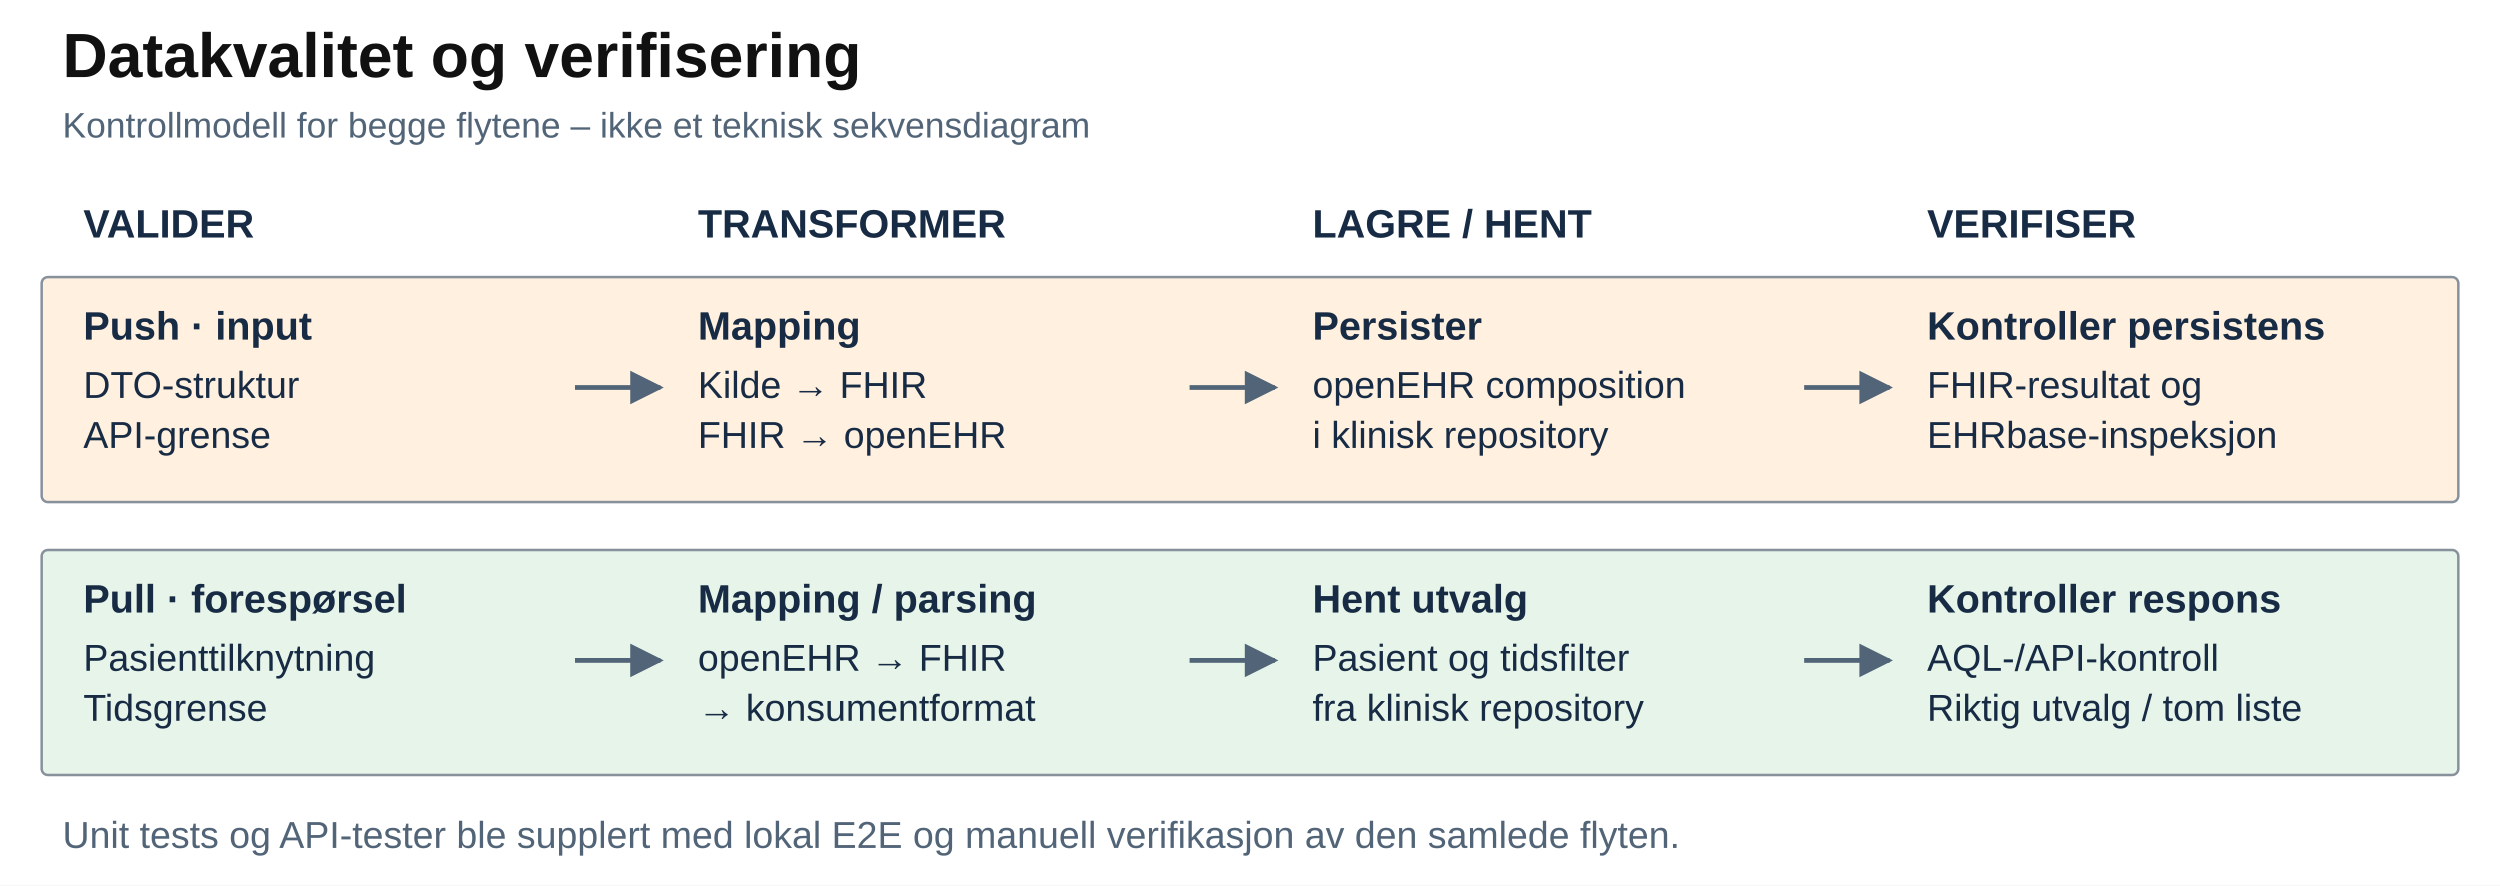
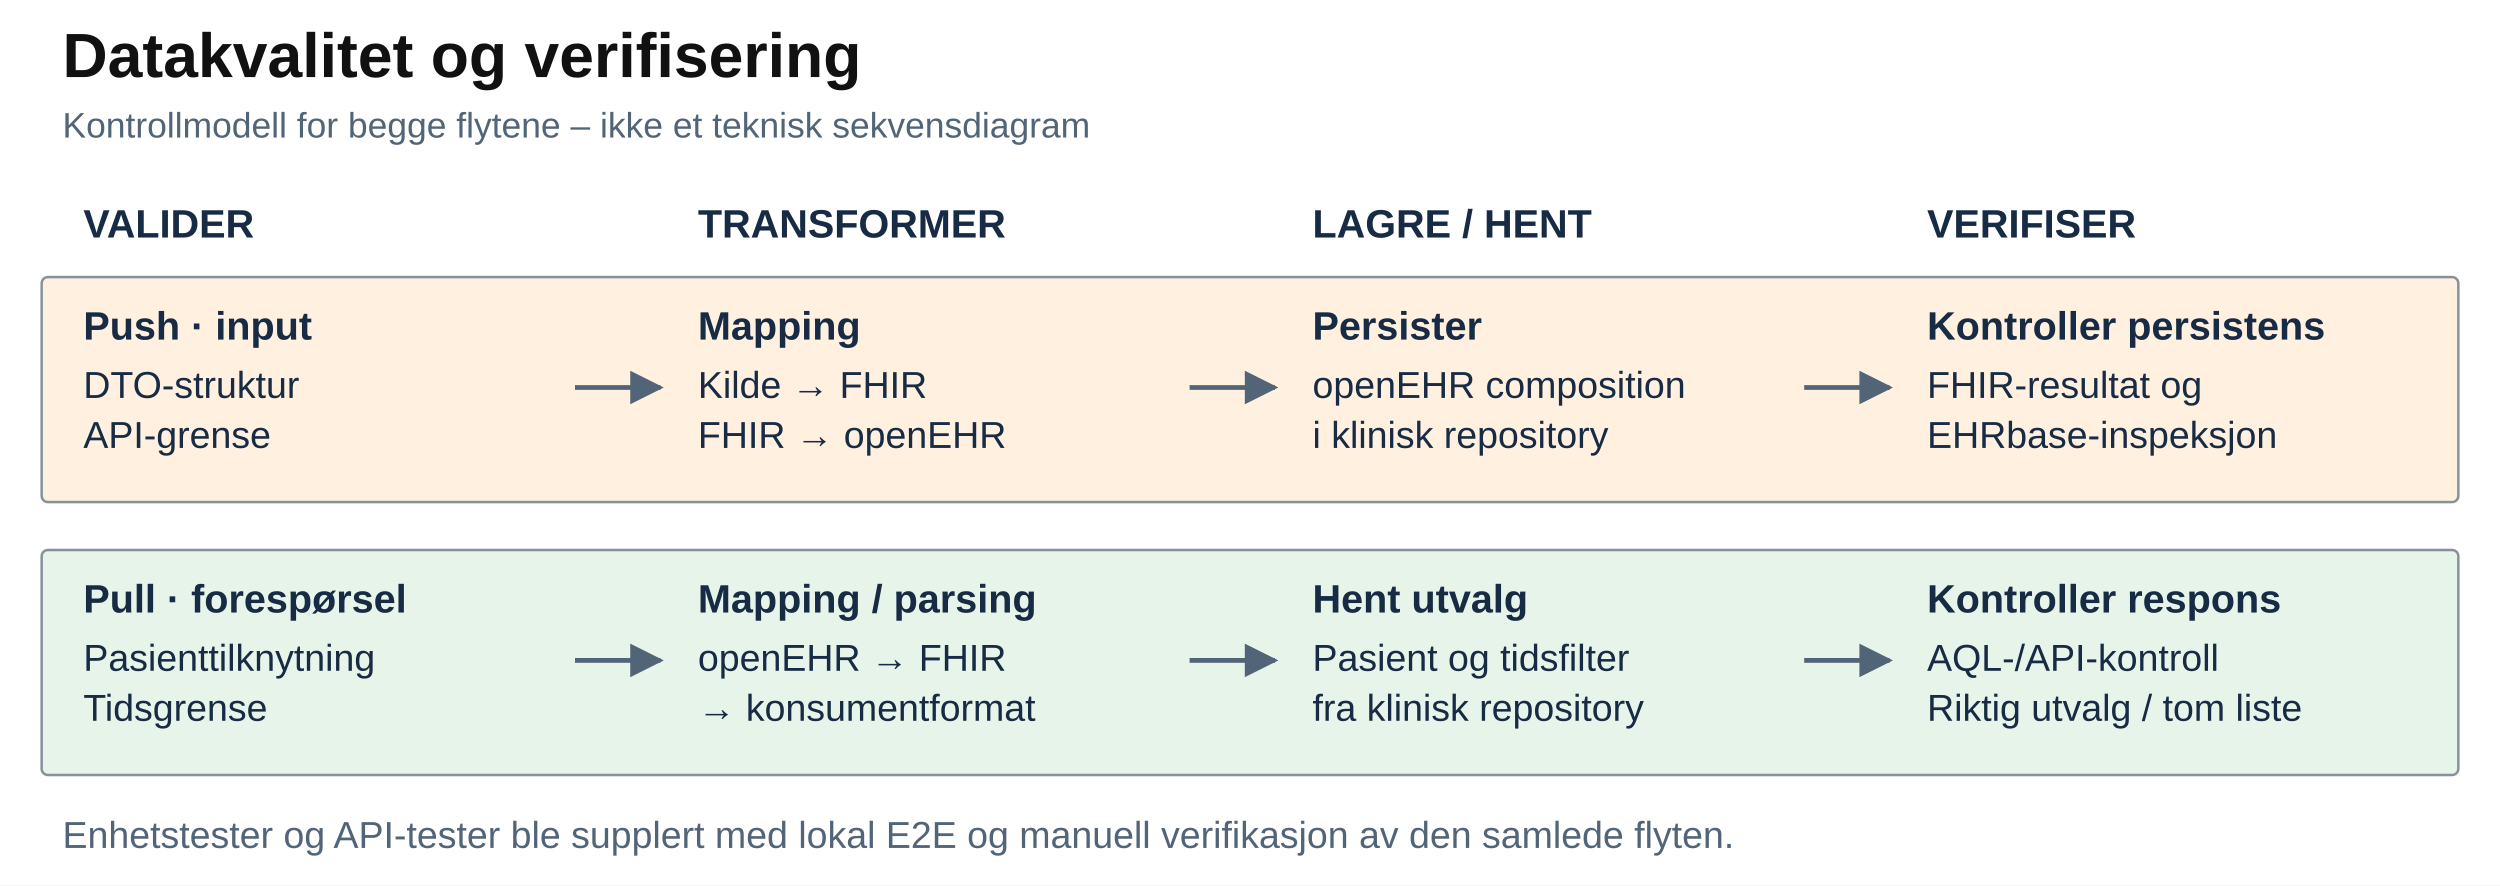
<svg xmlns="http://www.w3.org/2000/svg" width="1200" height="425" viewBox="0 0 1200 425" role="img" aria-labelledby="title desc">
  <defs>
    <marker id="neutral" viewBox="0 0 10 10" refX="9" refY="5" markerWidth="7" markerHeight="7" orient="auto-start-reverse">
      <path d="M 0 0 L 10 5 L 0 10 z" fill="#526477" />
    </marker>
    <marker id="push" viewBox="0 0 10 10" refX="9" refY="5" markerWidth="7" markerHeight="7" orient="auto-start-reverse">
      <path d="M 0 0 L 10 5 L 0 10 z" fill="#a54b13" />
    </marker>
    <marker id="pull" viewBox="0 0 10 10" refX="9" refY="5" markerWidth="7" markerHeight="7" orient="auto-start-reverse">
      <path d="M 0 0 L 10 5 L 0 10 z" fill="#08776f" />
    </marker>
  </defs>
  <g font-family="Arial, Helvetica, sans-serif">
    <rect width="1200" height="425" rx="0" fill="#ffffff" />
    <text x="30" y="37" font-size="30" fill="#111111" font-weight="700" text-anchor="start">Datakvalitet og verifisering</text>
    <text x="30" y="66" font-size="17" fill="#526477" font-weight="400" text-anchor="start">Kontrollmodell for begge flytene – ikke et teknisk sekvensdiagram</text>
    <text x="40" y="114" font-size="19" fill="#172b44" font-weight="700" text-anchor="start">VALIDER</text>
    <text x="335" y="114" font-size="19" fill="#172b44" font-weight="700" text-anchor="start">TRANSFORMER</text>
    <text x="630" y="114" font-size="19" fill="#172b44" font-weight="700" text-anchor="start">LAGRE / HENT</text>
    <text x="925" y="114" font-size="19" fill="#172b44" font-weight="700" text-anchor="start">VERIFISER</text>
    <rect x="20" y="133" width="1160" height="108" rx="3" fill="#fff0df" stroke="#87919c" stroke-width="1.2" />
    <text x="40" y="163" font-size="19" fill="#172b44" font-weight="700" text-anchor="start">Push · input</text>
    <text x="40" y="191" font-size="18" fill="#172b44" font-weight="400" text-anchor="start">DTO-struktur</text>
    <text x="40" y="215" font-size="18" fill="#172b44" font-weight="400" text-anchor="start">API-grense</text>
    <polyline points="276,186 317,186" fill="none" stroke="#526477" stroke-width="2.3" stroke-linejoin="round" marker-end="url(#neutral)" />
    <text x="335" y="163" font-size="19" fill="#172b44" font-weight="700" text-anchor="start">Mapping</text>
    <text x="335" y="191" font-size="18" fill="#172b44" font-weight="400" text-anchor="start">Kilde → FHIR</text>
    <text x="335" y="215" font-size="18" fill="#172b44" font-weight="400" text-anchor="start">FHIR → openEHR</text>
    <polyline points="571,186 612,186" fill="none" stroke="#526477" stroke-width="2.3" stroke-linejoin="round" marker-end="url(#neutral)" />
    <text x="630" y="163" font-size="19" fill="#172b44" font-weight="700" text-anchor="start">Persister</text>
    <text x="630" y="191" font-size="18" fill="#172b44" font-weight="400" text-anchor="start">openEHR composition</text>
    <text x="630" y="215" font-size="18" fill="#172b44" font-weight="400" text-anchor="start">i klinisk repository</text>
    <polyline points="866,186 907,186" fill="none" stroke="#526477" stroke-width="2.3" stroke-linejoin="round" marker-end="url(#neutral)" />
    <text x="925" y="163" font-size="19" fill="#172b44" font-weight="700" text-anchor="start">Kontroller persistens</text>
    <text x="925" y="191" font-size="18" fill="#172b44" font-weight="400" text-anchor="start">FHIR-resultat og</text>
    <text x="925" y="215" font-size="18" fill="#172b44" font-weight="400" text-anchor="start">EHRbase-inspeksjon</text>
    <rect x="20" y="264" width="1160" height="108" rx="3" fill="#e7f4e9" stroke="#87919c" stroke-width="1.2" />
    <text x="40" y="294" font-size="19" fill="#172b44" font-weight="700" text-anchor="start">Pull · forespørsel</text>
    <text x="40" y="322" font-size="18" fill="#172b44" font-weight="400" text-anchor="start">Pasienttilknytning</text>
    <text x="40" y="346" font-size="18" fill="#172b44" font-weight="400" text-anchor="start">Tidsgrense</text>
    <polyline points="276,317 317,317" fill="none" stroke="#526477" stroke-width="2.3" stroke-linejoin="round" marker-end="url(#neutral)" />
    <text x="335" y="294" font-size="19" fill="#172b44" font-weight="700" text-anchor="start">Mapping / parsing</text>
    <text x="335" y="322" font-size="18" fill="#172b44" font-weight="400" text-anchor="start">openEHR → FHIR</text>
    <text x="335" y="346" font-size="18" fill="#172b44" font-weight="400" text-anchor="start">→ konsumentformat</text>
    <polyline points="571,317 612,317" fill="none" stroke="#526477" stroke-width="2.3" stroke-linejoin="round" marker-end="url(#neutral)" />
    <text x="630" y="294" font-size="19" fill="#172b44" font-weight="700" text-anchor="start">Hent utvalg</text>
    <text x="630" y="322" font-size="18" fill="#172b44" font-weight="400" text-anchor="start">Pasient og tidsfilter</text>
    <text x="630" y="346" font-size="18" fill="#172b44" font-weight="400" text-anchor="start">fra klinisk repository</text>
    <polyline points="866,317 907,317" fill="none" stroke="#526477" stroke-width="2.3" stroke-linejoin="round" marker-end="url(#neutral)" />
    <text x="925" y="294" font-size="19" fill="#172b44" font-weight="700" text-anchor="start">Kontroller respons</text>
    <text x="925" y="322" font-size="18" fill="#172b44" font-weight="400" text-anchor="start">AQL-/API-kontroll</text>
    <text x="925" y="346" font-size="18" fill="#172b44" font-weight="400" text-anchor="start">Riktig utvalg / tom liste</text>
-     <text x="30" y="407" font-size="18" fill="#526477" font-weight="400" text-anchor="start">Unit tests og API-tester ble supplert med lokal E2E og manuell verifikasjon av den samlede flyten.</text>
+     <text x="30" y="407" font-size="18" fill="#526477" font-weight="400" text-anchor="start">Enhetstester og API-tester ble supplert med lokal E2E og manuell verifikasjon av den samlede flyten.</text>
  </g>
</svg>
